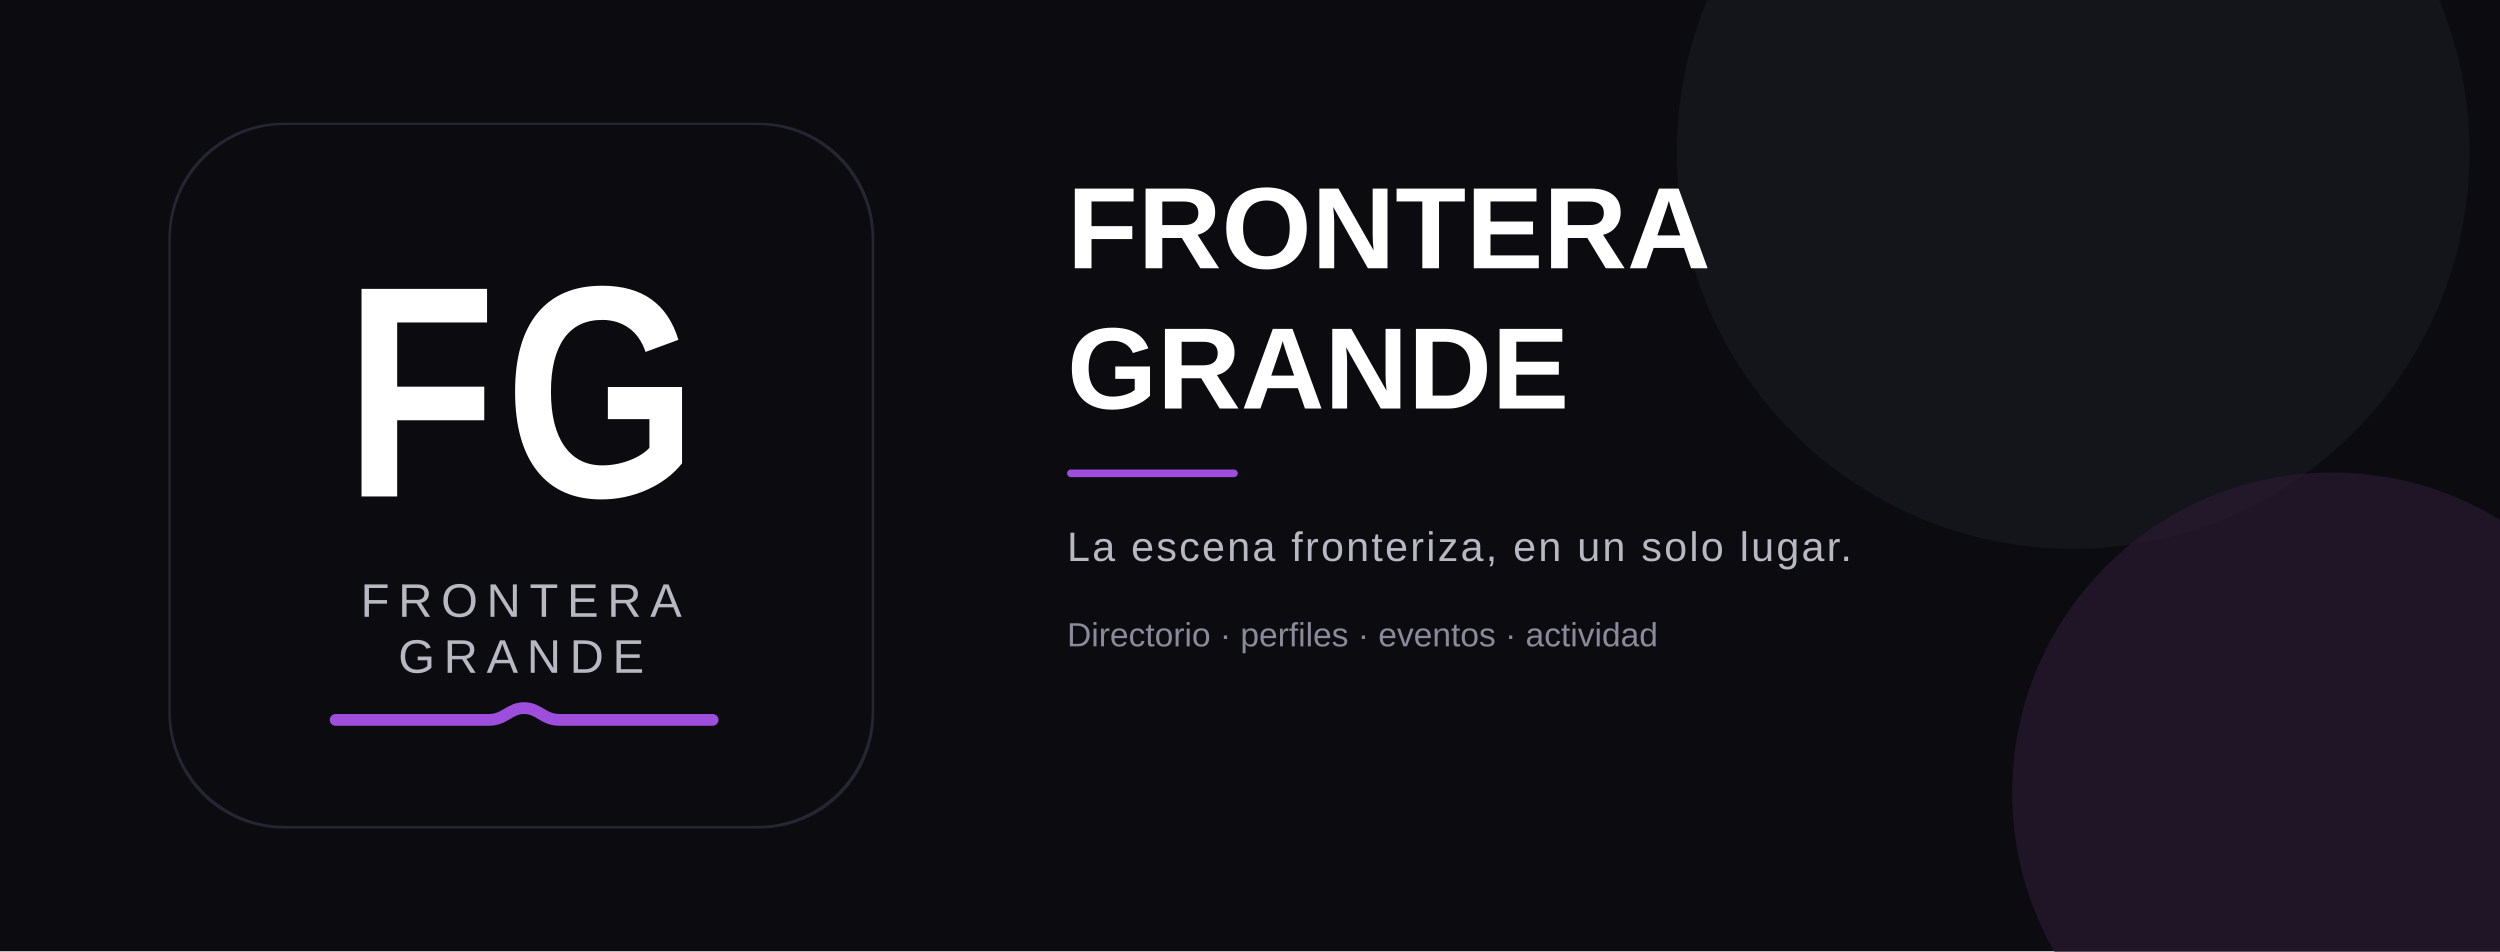
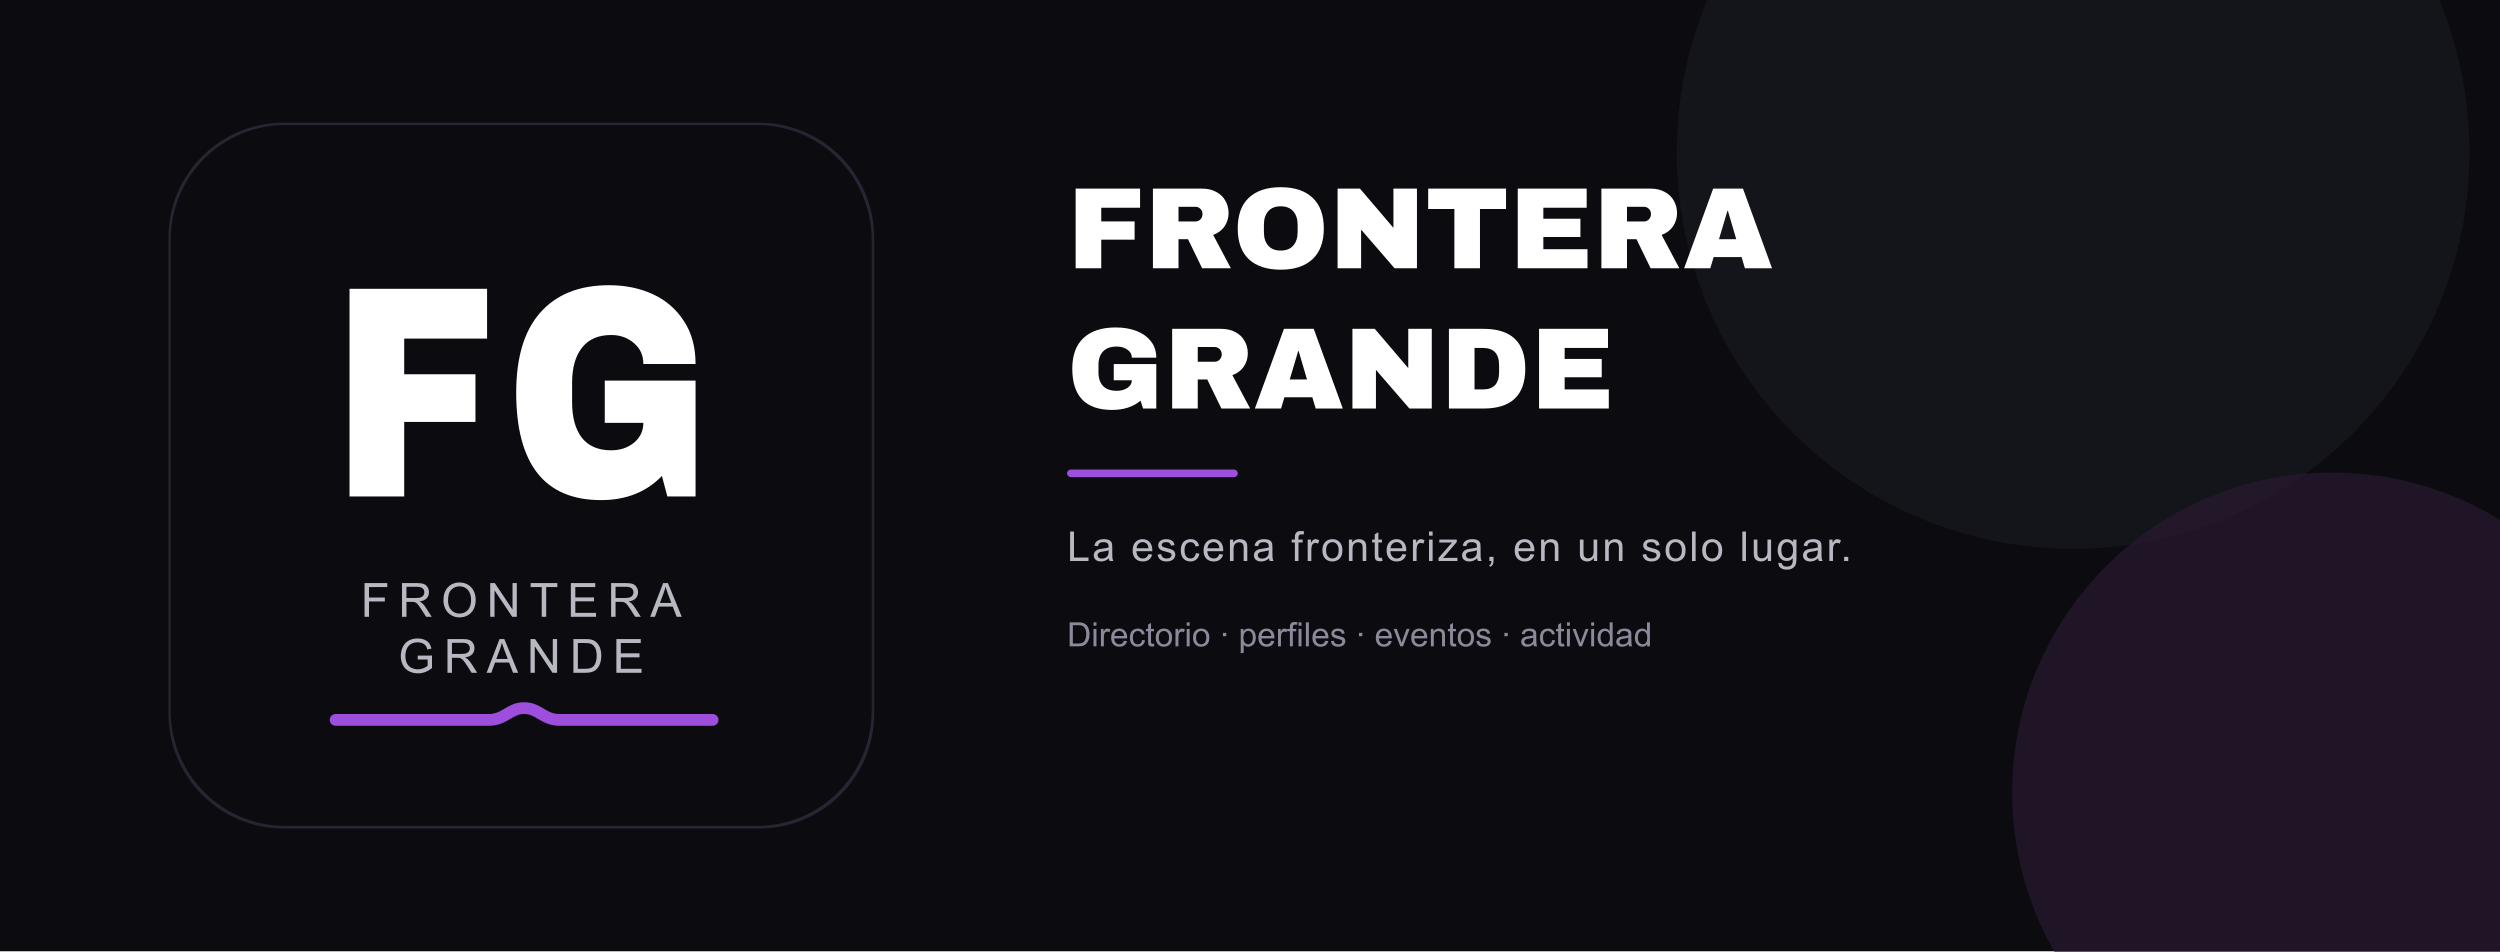
- <svg xmlns="http://www.w3.org/2000/svg" viewBox="0 0 1640 624" role="img" aria-labelledby="titulo descripcion">
-   <rect width="1640" height="624" fill="#0b0b10" />
-   <circle cx="1360" cy="100" r="260" fill="#14141b" />
-   <circle cx="1530" cy="520" r="210" fill="#2a1a33" opacity="0.65" />
-   <rect x="112" y="82" width="460" height="460" rx="74" fill="#14141b" stroke="#262633" stroke-width="3" />
-   <g transform="translate(94.6 64.6) scale(0.966)">
-     <rect x="18" y="18" width="476" height="476" rx="78" fill="#0b0b10" />
-     <text x="256" y="274" fill="#fff" text-anchor="middle" font-family="'Archivo Black', 'Arial Black', Arial, sans-serif" font-size="168" font-weight="900" letter-spacing="6" transform="translate(0 -64) scale(1 1.22)">FG</text>
-     <text x="256" y="352" fill="#b8b8c2" text-anchor="middle" font-family="Arial, Helvetica, sans-serif" font-size="32" font-weight="300" letter-spacing="6">FRONTERA</text>
-     <text x="256" y="390" fill="#b8b8c2" text-anchor="middle" font-family="Arial, Helvetica, sans-serif" font-size="32" font-weight="300" letter-spacing="6">GRANDE</text>
-     <path d="M130 422h104c11 0 14-8 24-8s13 8 24 8h104" fill="none" stroke="#9d4edd" stroke-linecap="round" stroke-width="8" />
+ <svg xmlns="http://www.w3.org/2000/svg" viewBox="0 0 1640 624" role="img" aria-labelledby="titulo descripcion" version="1.1" id="svg9">
+   <defs id="defs9" />
+   <rect width="1640" height="624" fill="#0b0b10" id="rect1" />
+   <circle cx="1360" cy="100" r="260" fill="#14141b" id="circle1" />
+   <circle cx="1530" cy="520" r="210" fill="#2a1a33" opacity="0.65" id="circle2" />
+   <rect x="112" y="82" width="460" height="460" rx="74" fill="#14141b" stroke="#262633" stroke-width="3" id="rect2" />
+   <g transform="translate(94.6 64.6) scale(0.966)" id="g5">
+     <rect x="18" y="18" width="476" height="476" rx="78" fill="#0b0b10" id="rect3" />
+     <path d="m 139.432,158.416 h 93.408 v 27.72 h -56.28 v 19.824 h 48.384 v 26.544 H 176.56 V 274 H 139.432 Z M 315.616,156.4 q 16.632,0 29.904,5.04 13.272,5.04 21,14.952 7.896,9.744 7.896,23.856 h -35.448 q 0,-7.224 -6.384,-11.592 -6.384,-4.536 -15.456,-4.536 -13.104,0 -19.824,7.056 -6.72,6.888 -6.72,19.656 v 10.752 q 0,12.768 6.72,19.824 6.72,6.888 19.824,6.888 9.072,0 15.456,-4.2 6.384,-4.368 6.384,-11.088 h -26.208 v -23.52 h 61.656 V 274 h -19.152 l -3.696,-11.424 q -15.792,13.44 -41.328,13.44 -28.728,0 -43.176,-14.952 -14.448,-15.12 -14.448,-44.856 0,-29.4 16.296,-44.52 16.464,-15.288 46.704,-15.288 z" id="text3" style="font-weight:900;font-size:168px;font-family:'Archivo Black', 'Arial Black', Arial, sans-serif;letter-spacing:6;text-anchor:middle;fill:#ffffff" transform="matrix(1,0,0,1.22,0,-64)" aria-label="FG" />
+     <path d="m 149.625,352 v -22.906 h 15.453 v 2.703 h -12.422 v 7.094 h 10.75 v 2.703 h -10.75 V 352 Z m 25.438,0 v -22.906 h 10.156 q 3.062,0 4.656,0.625 1.594,0.609 2.547,2.172 0.953,1.562 0.953,3.453 0,2.438 -1.578,4.109 -1.578,1.672 -4.875,2.125 1.203,0.578 1.828,1.141 1.328,1.219 2.516,3.047 L 195.25,352 h -3.812 l -3.031,-4.766 q -1.328,-2.062 -2.188,-3.156 -0.859,-1.094 -1.547,-1.531 -0.672,-0.438 -1.375,-0.609 -0.516,-0.109 -1.688,-0.109 h -3.516 V 352 Z m 3.031,-12.797 h 6.516 q 2.078,0 3.25,-0.422 1.172,-0.438 1.781,-1.375 0.609,-0.953 0.609,-2.062 0,-1.625 -1.188,-2.672 -1.172,-1.047 -3.719,-1.047 h -7.25 z m 25.109,1.641 q 0,-5.703 3.062,-8.922 3.062,-3.234 7.906,-3.234 3.172,0 5.719,1.516 2.547,1.516 3.875,4.234 1.344,2.703 1.344,6.141 0,3.484 -1.406,6.234 -1.406,2.75 -3.984,4.172 -2.578,1.406 -5.562,1.406 -3.234,0 -5.781,-1.562 -2.547,-1.562 -3.859,-4.266 -1.312,-2.703 -1.312,-5.719 z m 3.125,0.047 q 0,4.141 2.219,6.531 2.234,2.375 5.594,2.375 3.422,0 5.625,-2.406 2.219,-2.406 2.219,-6.828 0,-2.797 -0.953,-4.875 -0.938,-2.094 -2.766,-3.234 -1.812,-1.156 -4.078,-1.156 -3.219,0 -5.547,2.219 -2.312,2.203 -2.312,7.375 z M 234.984,352 v -22.906 h 3.109 l 12.031,17.984 v -17.984 h 2.906 V 352 h -3.109 l -12.031,-18 v 18 z m 34.969,0 v -20.203 h -7.547 v -2.703 h 18.156 v 2.703 h -7.578 V 352 Z m 19.781,0 v -22.906 h 16.562 v 2.703 h -13.531 v 7.016 H 305.438 V 341.5 h -12.672 v 7.797 h 14.062 V 352 Z m 27.328,0 v -22.906 h 10.156 q 3.062,0 4.656,0.625 1.594,0.609 2.547,2.172 0.953,1.562 0.953,3.453 0,2.438 -1.578,4.109 -1.578,1.672 -4.875,2.125 1.203,0.578 1.828,1.141 1.328,1.219 2.516,3.047 L 337.25,352 h -3.812 l -3.031,-4.766 q -1.328,-2.062 -2.188,-3.156 -0.859,-1.094 -1.547,-1.531 -0.672,-0.438 -1.375,-0.609 -0.516,-0.109 -1.688,-0.109 h -3.516 V 352 Z m 3.031,-12.797 h 6.516 q 2.078,0 3.25,-0.422 1.172,-0.438 1.781,-1.375 0.609,-0.953 0.609,-2.062 0,-1.625 -1.188,-2.672 -1.172,-1.047 -3.719,-1.047 h -7.25 z M 343.609,352 l 8.797,-22.906 h 3.266 L 365.047,352 h -3.453 l -2.672,-6.938 h -9.578 L 346.828,352 Z m 6.609,-9.406 h 7.766 L 355.594,336.25 q -1.094,-2.891 -1.625,-4.75 -0.438,2.203 -1.234,4.375 z" id="text4" style="font-weight:300;font-size:32px;font-family:Arial, Helvetica, sans-serif;letter-spacing:6;text-anchor:middle;fill:#b8b8c2" aria-label="FRONTERA" />
+     <path d="m 185.734,381.016 v -2.688 l 9.703,-0.016 v 8.5 q -2.234,1.781 -4.609,2.688 -2.375,0.891 -4.875,0.891 -3.375,0 -6.141,-1.438 -2.75,-1.453 -4.156,-4.188 -1.406,-2.734 -1.406,-6.109 0,-3.344 1.391,-6.234 1.406,-2.906 4.031,-4.312 2.625,-1.406 6.047,-1.406 2.484,0 4.484,0.812 2.016,0.797 3.156,2.234 1.141,1.438 1.734,3.75 l -2.734,0.75 q -0.516,-1.75 -1.281,-2.75 -0.766,-1 -2.188,-1.594 -1.422,-0.609 -3.156,-0.609 -2.078,0 -3.594,0.641 -1.516,0.625 -2.453,1.656 -0.922,1.031 -1.438,2.266 -0.875,2.125 -0.875,4.609 0,3.062 1.047,5.125 1.062,2.062 3.078,3.062 2.016,1 4.281,1 1.969,0 3.844,-0.75 1.875,-0.766 2.844,-1.625 v -4.266 z M 205.953,390 v -22.906 h 10.156 q 3.062,0 4.656,0.625 1.594,0.609 2.547,2.172 0.953,1.562 0.953,3.453 0,2.438 -1.578,4.109 -1.578,1.672 -4.875,2.125 1.203,0.578 1.828,1.141 1.328,1.219 2.516,3.047 L 226.141,390 h -3.812 l -3.031,-4.766 q -1.328,-2.062 -2.188,-3.156 -0.859,-1.094 -1.547,-1.531 -0.672,-0.438 -1.375,-0.609 -0.516,-0.109 -1.688,-0.109 h -3.516 V 390 Z m 3.031,-12.797 H 215.5 q 2.078,0 3.25,-0.422 1.172,-0.438 1.781,-1.375 0.609,-0.953 0.609,-2.062 0,-1.625 -1.188,-2.672 -1.172,-1.047 -3.719,-1.047 h -7.25 z M 232.5,390 l 8.797,-22.906 h 3.266 L 253.938,390 h -3.453 l -2.672,-6.938 h -9.578 L 235.719,390 Z m 6.609,-9.406 H 246.875 L 244.484,374.25 q -1.094,-2.891 -1.625,-4.75 -0.438,2.203 -1.234,4.375 z M 262.328,390 v -22.906 h 3.109 l 12.031,17.984 V 367.094 H 280.375 V 390 h -3.109 l -12.031,-18 v 18 z m 29.141,0 v -22.906 h 7.891 q 2.672,0 4.078,0.328 1.969,0.453 3.359,1.641 1.812,1.531 2.703,3.922 0.906,2.375 0.906,5.438 0,2.609 -0.609,4.625 -0.609,2.016 -1.562,3.344 -0.953,1.312 -2.094,2.078 -1.125,0.75 -2.734,1.141 Q 301.812,390 299.734,390 Z M 294.5,387.297 h 4.891 q 2.266,0 3.547,-0.422 1.297,-0.422 2.062,-1.188 1.078,-1.078 1.672,-2.891 0.609,-1.828 0.609,-4.422 0,-3.594 -1.188,-5.516 -1.172,-1.938 -2.859,-2.594 -1.219,-0.469 -3.922,-0.469 H 294.5 Z M 320.641,390 v -22.906 h 16.562 v 2.703 h -13.531 v 7.016 h 12.672 V 379.5 h -12.672 v 7.797 h 14.062 V 390 Z" id="text5" style="font-weight:300;font-size:32px;font-family:Arial, Helvetica, sans-serif;letter-spacing:6;text-anchor:middle;fill:#b8b8c2" aria-label="GRANDE" />
+     <path d="M130 422h104c11 0 14-8 24-8s13 8 24 8h104" fill="none" stroke="#9d4edd" stroke-linecap="round" stroke-width="8" id="path5" />
  </g>
-   <g transform="translate(700 176)">
-     <text fill="#fff" font-family="'Archivo Black', 'Arial Black', Arial, sans-serif" font-size="76" font-weight="900">FRONTERA</text>
-     <text y="92" fill="#fff" font-family="'Archivo Black', 'Arial Black', Arial, sans-serif" font-size="76" font-weight="900">GRANDE</text>
-     <rect y="132" width="112" height="5" rx="2.5" fill="#9d4edd" />
-     <text y="192" fill="#b8b8c2" font-family="Arial, Helvetica, sans-serif" font-size="27" font-weight="300" letter-spacing="1.5">La escena fronteriza, en un solo lugar.</text>
-     <text y="248" fill="#8a8a9a" font-family="Arial, Helvetica, sans-serif" font-size="22" font-weight="300">Directorio · perfiles · eventos · actividad</text>
+   <g transform="translate(700 176)" id="g9">
+     <path d="M 5.624,-52.288 H 47.88 v 12.54 H 22.42 v 8.968 h 21.888 v 12.008 H 22.42 V 0 H 5.624 Z m 100.32,16.036 q 0,4.788 -2.584,8.664 -2.584,3.876 -7.524,5.7 L 107.464,0 H 88.616 l -9.272,-19.076 h -6.232 V 0 h -16.796 v -52.288 h 31.996 q 5.624,0 9.576,2.204 4.028,2.128 6.004,5.852 2.052,3.648 2.052,7.98 z m -17.1,0.684 q 0,-2.052 -1.368,-3.42 -1.368,-1.368 -3.344,-1.368 h -11.02 v 9.652 h 11.02 q 1.976,0 3.344,-1.368 1.368,-1.444 1.368,-3.496 z M 140.144,-53.2 q 13.528,0 20.9,6.916 7.372,6.916 7.372,20.14 0,13.224 -7.372,20.14 -7.372,6.916 -20.9,6.916 -13.528,0 -20.9,-6.84 -7.296,-6.916 -7.296,-20.216 0,-13.3 7.296,-20.14 7.372,-6.916 20.9,-6.916 z m 0,12.54 q -5.396,0 -8.208,3.268 -2.812,3.268 -2.812,8.816 v 4.864 q 0,5.548 2.812,8.816 2.812,3.268 8.208,3.268 5.396,0 8.208,-3.268 2.888,-3.268 2.888,-8.816 v -4.864 q 0,-5.548 -2.888,-8.816 -2.812,-3.268 -8.208,-3.268 z M 214.852,0 192.888,-25.384 V 0 h -15.428 v -52.288 h 14.668 l 21.964,25.764 v -25.764 h 15.428 V 0 Z m 56.012,-38.912 V 0 h -16.796 v -38.912 h -17.176 v -13.376 h 51.072 v 13.376 z m 24.776,-13.376 h 45.22 v 12.54 h -28.424 v 7.22 h 24.32 v 12.008 h -24.32 v 7.98 h 28.956 V 0 h -45.752 z M 400.14,-36.252 q 0,4.788 -2.584,8.664 -2.584,3.876 -7.524,5.7 L 401.66,0 h -18.848 l -9.272,-19.076 h -6.232 V 0 h -16.796 v -52.288 h 31.996 q 5.624,0 9.576,2.204 4.028,2.128 6.004,5.852 2.052,3.648 2.052,7.98 z m -17.1,0.684 q 0,-2.052 -1.368,-3.42 -1.368,-1.368 -3.344,-1.368 h -11.02 v 9.652 h 11.02 q 1.976,0 3.344,-1.368 1.368,-1.444 1.368,-3.496 z M 444.676,0 l -2.204,-7.372 h -18.316 L 421.952,0 h -17.176 l 19.076,-52.288 h 19.532 L 462.46,0 Z m -17.024,-19.076 h 11.324 l -5.472,-18.62 h -0.304 z" id="text6" style="font-weight:900;font-size:76px;font-family:'Archivo Black', 'Arial Black', Arial, sans-serif;fill:#ffffff" aria-label="FRONTERA" />
+     <path d="m 31.92,38.8 q 7.524,0 13.528,2.28 6.004,2.28 9.5,6.764 3.572,4.408 3.572,10.792 H 42.484 q 0,-3.268 -2.888,-5.244 -2.888,-2.052 -6.992,-2.052 -5.928,0 -8.968,3.192 -3.04,3.116 -3.04,8.892 v 4.864 q 0,5.776 3.04,8.968 3.04,3.116 8.968,3.116 4.104,0 6.992,-1.9 2.888,-1.976 2.888,-5.016 H 30.628 V 62.816 H 58.52 V 92 h -8.664 l -1.672,-5.168 q -7.144,6.08 -18.696,6.08 -12.996,0 -19.532,-6.764 -6.536,-6.84 -6.536,-20.292 0,-13.3 7.372,-20.14 Q 18.24,38.8 31.92,38.8 Z m 86.64,16.948 q 0,4.788 -2.584,8.664 -2.584,3.876 -7.524,5.7 L 120.08,92 h -18.848 L 91.96,72.924 h -6.232 V 92 h -16.796 V 39.712 h 31.996 q 5.624,0 9.576,2.204 4.028,2.128 6.004,5.852 2.052,3.648 2.052,7.98 z m -17.1,0.684 q 0,-2.052 -1.368,-3.42 -1.368,-1.368 -3.344,-1.368 h -11.02 v 9.652 h 11.02 q 1.976,0 3.344,-1.368 1.368,-1.444 1.368,-3.496 z M 163.096,92 160.892,84.628 H 142.576 L 140.372,92 h -17.176 l 19.076,-52.288 h 19.532 L 180.88,92 Z M 146.072,72.924 h 11.324 l -5.472,-18.62 H 151.62 Z M 224.58,92 202.616,66.616 V 92 H 187.188 V 39.712 h 14.668 L 223.82,65.476 V 39.712 h 15.428 V 92 Z m 48.564,-52.288 q 27.436,0 27.436,26.144 0,26.144 -27.436,26.144 h -22.648 V 39.712 Z m -5.852,39.748 h 5.548 q 10.564,0 10.564,-11.324 v -4.56 q 0,-11.324 -10.564,-11.324 h -5.548 z M 309.624,39.712 h 45.22 v 12.54 H 326.42 v 7.22 h 24.32 V 71.48 h -24.32 v 7.98 h 28.956 V 92 h -45.752 z" id="text7" style="font-weight:900;font-size:76px;font-family:'Archivo Black', 'Arial Black', Arial, sans-serif;fill:#ffffff" aria-label="GRANDE" />
+     <rect y="132" width="112" height="5" rx="2.5" fill="#9d4edd" id="rect7" />
+     <path d="m 1.978,192 v -19.327 h 2.558 v 17.046 H 14.054 V 192 Z m 25.455,-1.727 q -1.318,1.121 -2.544,1.582 -1.213,0.461 -2.61,0.461 -2.307,0 -3.546,-1.121 -1.239,-1.134 -1.239,-2.887 0,-1.028 0.461,-1.872 0.475,-0.857 1.226,-1.371 0.765,-0.514 1.714,-0.778 0.699,-0.185 2.109,-0.356 2.874,-0.343 4.232,-0.817 0.013,-0.488 0.013,-0.62 0,-1.45 -0.672,-2.043 -0.91,-0.804 -2.703,-0.804 -1.674,0 -2.479,0.593 -0.791,0.58 -1.173,2.07 l -2.32,-0.316 q 0.316,-1.49 1.042,-2.399 0.725,-0.923 2.096,-1.411 1.371,-0.501 3.177,-0.501 1.793,0 2.914,0.422 1.121,0.422 1.648,1.068 0.527,0.633 0.738,1.608 0.119,0.606 0.119,2.188 v 3.164 q 0,3.309 0.145,4.192 0.158,0.87 0.606,1.674 h -2.479 q -0.369,-0.738 -0.475,-1.727 z m -0.198,-5.3 q -1.292,0.527 -3.876,0.896 -1.463,0.211 -2.07,0.475 -0.606,0.264 -0.936,0.778 -0.33,0.501 -0.33,1.121 0,0.949 0.712,1.582 0.725,0.633 2.109,0.633 1.371,0 2.439,-0.593 1.068,-0.606 1.569,-1.648 0.382,-0.804 0.382,-2.373 z m 26.164,2.518 2.452,0.303 q -0.58,2.149 -2.149,3.335 -1.569,1.187 -4.008,1.187 -3.072,0 -4.878,-1.885 -1.793,-1.898 -1.793,-5.313 0,-3.533 1.819,-5.484 1.819,-1.951 4.72,-1.951 2.808,0 4.588,1.912 1.78,1.912 1.78,5.379 0,0.211 -0.013,0.633 H 45.475 q 0.132,2.307 1.305,3.533 1.173,1.226 2.927,1.226 1.305,0 2.228,-0.686 0.923,-0.686 1.463,-2.188 z m -7.792,-3.836 h 7.818 q -0.158,-1.767 -0.896,-2.65 -1.134,-1.371 -2.94,-1.371 -1.635,0 -2.755,1.094 -1.107,1.094 -1.226,2.927 z m 13.774,4.166 2.347,-0.369 q 0.198,1.411 1.094,2.162 0.91,0.751 2.531,0.751 1.635,0 2.426,-0.659 0.791,-0.672 0.791,-1.569 0,-0.804 -0.699,-1.266 -0.488,-0.316 -2.426,-0.804 -2.61,-0.659 -3.625,-1.134 -1.002,-0.488 -1.529,-1.332 -0.514,-0.857 -0.514,-1.885 0,-0.936 0.422,-1.727 0.435,-0.804 1.173,-1.332 0.554,-0.409 1.503,-0.686 0.962,-0.29 2.057,-0.29 1.648,0 2.887,0.475 1.252,0.475 1.846,1.292 0.593,0.804 0.817,2.162 l -2.32,0.316 q -0.158,-1.081 -0.923,-1.688 -0.751,-0.606 -2.136,-0.606 -1.635,0 -2.333,0.541 -0.699,0.541 -0.699,1.266 0,0.461 0.29,0.831 0.29,0.382 0.91,0.633 0.356,0.132 2.096,0.606 2.518,0.672 3.507,1.107 1.002,0.422 1.569,1.239 0.567,0.817 0.567,2.03 0,1.187 -0.699,2.241 -0.686,1.042 -1.991,1.622 -1.305,0.567 -2.953,0.567 -2.729,0 -4.166,-1.134 -1.424,-1.134 -1.819,-3.362 z m 25.085,-0.949 2.333,0.303 q -0.382,2.413 -1.964,3.784 -1.569,1.358 -3.863,1.358 -2.874,0 -4.627,-1.872 -1.74,-1.885 -1.74,-5.392 0,-2.268 0.751,-3.968 0.751,-1.701 2.281,-2.544 1.542,-0.857 3.349,-0.857 2.281,0 3.731,1.16 1.45,1.147 1.859,3.27 l -2.307,0.356 q -0.33,-1.411 -1.173,-2.123 -0.831,-0.712 -2.017,-0.712 -1.793,0 -2.914,1.292 -1.121,1.279 -1.121,4.061 0,2.821 1.081,4.1 1.081,1.279 2.821,1.279 1.397,0 2.333,-0.857 0.936,-0.857 1.187,-2.637 z m 15.448,0.62 2.452,0.303 q -0.58,2.149 -2.149,3.335 -1.569,1.187 -4.008,1.187 -3.072,0 -4.878,-1.885 -1.793,-1.898 -1.793,-5.313 0,-3.533 1.819,-5.484 1.819,-1.951 4.72,-1.951 2.808,0 4.588,1.912 1.78,1.912 1.78,5.379 0,0.211 -0.013,0.633 H 91.991 q 0.132,2.307 1.305,3.533 1.173,1.226 2.927,1.226 1.305,0 2.228,-0.686 0.923,-0.686 1.463,-2.188 z m -7.792,-3.836 h 7.818 q -0.158,-1.767 -0.896,-2.65 -1.134,-1.371 -2.94,-1.371 -1.635,0 -2.755,1.094 -1.107,1.094 -1.226,2.927 z M 106.846,192 v -14.001 h 2.136 v 1.991 q 1.542,-2.307 4.456,-2.307 1.266,0 2.32,0.461 1.068,0.448 1.595,1.187 0.527,0.738 0.738,1.753 0.132,0.659 0.132,2.307 V 192 h -2.373 v -8.517 q 0,-1.45 -0.277,-2.162 -0.277,-0.725 -0.989,-1.147 -0.699,-0.435 -1.648,-0.435 -1.516,0 -2.624,0.962 -1.094,0.962 -1.094,3.652 V 192 Z m 25.652,-1.727 q -1.318,1.121 -2.544,1.582 -1.213,0.461 -2.61,0.461 -2.307,0 -3.546,-1.121 -1.239,-1.134 -1.239,-2.887 0,-1.028 0.461,-1.872 0.475,-0.857 1.226,-1.371 0.765,-0.514 1.714,-0.778 0.699,-0.185 2.109,-0.356 2.874,-0.343 4.232,-0.817 0.013,-0.488 0.013,-0.62 0,-1.45 -0.672,-2.043 -0.91,-0.804 -2.703,-0.804 -1.674,0 -2.479,0.593 -0.791,0.58 -1.173,2.07 l -2.32,-0.316 q 0.316,-1.49 1.042,-2.399 0.725,-0.923 2.096,-1.411 1.371,-0.501 3.177,-0.501 1.793,0 2.914,0.422 1.121,0.422 1.648,1.068 0.527,0.633 0.738,1.608 0.119,0.606 0.119,2.188 v 3.164 q 0,3.309 0.145,4.192 0.158,0.87 0.606,1.674 h -2.479 q -0.369,-0.738 -0.475,-1.727 z m -0.198,-5.3 q -1.292,0.527 -3.876,0.896 -1.463,0.211 -2.07,0.475 -0.606,0.264 -0.936,0.778 -0.33,0.501 -0.33,1.121 0,0.949 0.712,1.582 0.725,0.633 2.109,0.633 1.371,0 2.439,-0.593 1.068,-0.606 1.569,-1.648 0.382,-0.804 0.382,-2.373 z M 149.446,192 v -12.155 h -2.096 v -1.846 h 2.096 v -1.49 q 0,-1.411 0.25,-2.096 0.343,-0.923 1.2,-1.49 0.87,-0.58 2.426,-0.58 1.002,0 2.215,0.237 l -0.356,2.07 q -0.738,-0.132 -1.397,-0.132 -1.081,0 -1.529,0.461 -0.448,0.461 -0.448,1.727 v 1.292 h 2.729 v 1.846 h -2.729 V 192 Z m 8.408,0 v -14.001 h 2.136 v 2.123 q 0.817,-1.49 1.503,-1.964 0.699,-0.475 1.529,-0.475 1.2,0 2.439,0.765 l -0.817,2.202 q -0.87,-0.514 -1.74,-0.514 -0.778,0 -1.397,0.475 -0.62,0.461 -0.883,1.292 -0.396,1.266 -0.396,2.769 V 192 Z m 9.634,-7 q 0,-3.889 2.162,-5.761 1.806,-1.556 4.403,-1.556 2.887,0 4.72,1.898 1.833,1.885 1.833,5.221 0,2.703 -0.817,4.258 -0.804,1.542 -2.36,2.399 -1.542,0.857 -3.375,0.857 -2.94,0 -4.759,-1.885 -1.806,-1.885 -1.806,-5.432 z m 2.439,0 q 0,2.689 1.173,4.034 1.173,1.332 2.953,1.332 1.767,0 2.94,-1.345 1.173,-1.345 1.173,-4.1 0,-2.597 -1.187,-3.929 -1.173,-1.345 -2.927,-1.345 -1.78,0 -2.953,1.332 -1.173,1.332 -1.173,4.021 z M 184.888,192 v -14.001 h 2.136 v 1.991 q 1.542,-2.307 4.456,-2.307 1.266,0 2.32,0.461 1.068,0.448 1.595,1.187 0.527,0.738 0.738,1.753 0.132,0.659 0.132,2.307 V 192 h -2.373 v -8.517 q 0,-1.45 -0.277,-2.162 -0.277,-0.725 -0.989,-1.147 -0.699,-0.435 -1.648,-0.435 -1.516,0 -2.624,0.962 -1.094,0.962 -1.094,3.652 V 192 Z m 21.697,-2.123 0.343,2.096 q -1.002,0.211 -1.793,0.211 -1.292,0 -2.004,-0.409 -0.712,-0.409 -1.002,-1.068 -0.29,-0.672 -0.29,-2.808 v -8.055 h -1.74 v -1.846 h 1.74 v -3.467 l 2.36,-1.424 v 4.891 h 2.386 v 1.846 h -2.386 v 8.187 q 0,1.015 0.119,1.305 0.132,0.29 0.409,0.461 0.29,0.171 0.817,0.171 0.396,0 1.042,-0.092 z m 13.405,-2.386 2.452,0.303 q -0.58,2.149 -2.149,3.335 -1.569,1.187 -4.008,1.187 -3.072,0 -4.878,-1.885 -1.793,-1.898 -1.793,-5.313 0,-3.533 1.819,-5.484 1.819,-1.951 4.72,-1.951 2.808,0 4.588,1.912 1.78,1.912 1.78,5.379 0,0.211 -0.013,0.633 h -10.441 q 0.132,2.307 1.305,3.533 1.173,1.226 2.927,1.226 1.305,0 2.228,-0.686 0.923,-0.686 1.463,-2.188 z m -7.792,-3.836 h 7.818 q -0.158,-1.767 -0.896,-2.65 -1.134,-1.371 -2.94,-1.371 -1.635,0 -2.755,1.094 -1.107,1.094 -1.226,2.927 z M 226.896,192 v -14.001 h 2.136 v 2.123 q 0.817,-1.49 1.503,-1.964 0.699,-0.475 1.529,-0.475 1.2,0 2.439,0.765 l -0.817,2.202 q -0.87,-0.514 -1.74,-0.514 -0.778,0 -1.397,0.475 -0.62,0.461 -0.883,1.292 -0.396,1.266 -0.396,2.769 V 192 Z m 10.531,-16.598 v -2.729 h 2.373 v 2.729 z m 0,16.598 v -14.001 h 2.373 V 192 Z m 6.233,0 v -1.925 l 8.912,-10.23 q -1.516,0.079 -2.676,0.079 h -5.708 v -1.925 h 11.443 v 1.569 l -7.581,8.886 -1.463,1.622 q 1.595,-0.119 2.993,-0.119 h 6.473 V 192 Z m 25.389,-1.727 q -1.318,1.121 -2.544,1.582 -1.213,0.461 -2.61,0.461 -2.307,0 -3.546,-1.121 -1.239,-1.134 -1.239,-2.887 0,-1.028 0.461,-1.872 0.475,-0.857 1.226,-1.371 0.765,-0.514 1.714,-0.778 0.699,-0.185 2.109,-0.356 2.874,-0.343 4.232,-0.817 0.013,-0.488 0.013,-0.62 0,-1.45 -0.672,-2.043 -0.91,-0.804 -2.703,-0.804 -1.674,0 -2.479,0.593 -0.791,0.58 -1.173,2.07 l -2.32,-0.316 q 0.316,-1.49 1.042,-2.399 0.725,-0.923 2.096,-1.411 1.371,-0.501 3.177,-0.501 1.793,0 2.914,0.422 1.121,0.422 1.648,1.068 0.527,0.633 0.738,1.608 0.119,0.606 0.119,2.188 v 3.164 q 0,3.309 0.145,4.192 0.158,0.87 0.606,1.674 h -2.479 q -0.369,-0.738 -0.475,-1.727 z m -0.198,-5.3 q -1.292,0.527 -3.876,0.896 -1.463,0.211 -2.07,0.475 -0.606,0.264 -0.936,0.778 -0.33,0.501 -0.33,1.121 0,0.949 0.712,1.582 0.725,0.633 2.109,0.633 1.371,0 2.439,-0.593 1.068,-0.606 1.569,-1.648 0.382,-0.804 0.382,-2.373 z M 277.047,192 v -2.703 H 279.75 V 192 q 0,1.49 -0.527,2.399 -0.527,0.923 -1.674,1.424 l -0.659,-1.015 q 0.751,-0.33 1.107,-0.976 0.356,-0.633 0.396,-1.833 z m 26.968,-4.509 2.452,0.303 q -0.58,2.149 -2.149,3.335 -1.569,1.187 -4.008,1.187 -3.072,0 -4.878,-1.885 -1.793,-1.898 -1.793,-5.313 0,-3.533 1.819,-5.484 1.819,-1.951 4.72,-1.951 2.808,0 4.588,1.912 1.78,1.912 1.78,5.379 0,0.211 -0.013,0.633 h -10.441 q 0.132,2.307 1.305,3.533 1.173,1.226 2.927,1.226 1.305,0 2.228,-0.686 0.923,-0.686 1.463,-2.188 z m -7.792,-3.836 h 7.818 q -0.158,-1.767 -0.896,-2.65 -1.134,-1.371 -2.94,-1.371 -1.635,0 -2.755,1.094 -1.107,1.094 -1.226,2.927 z M 310.947,192 v -14.001 h 2.136 v 1.991 q 1.542,-2.307 4.456,-2.307 1.266,0 2.32,0.461 1.068,0.448 1.595,1.187 0.527,0.738 0.738,1.753 0.132,0.659 0.132,2.307 V 192 h -2.373 v -8.517 q 0,-1.45 -0.277,-2.162 -0.277,-0.725 -0.989,-1.147 -0.699,-0.435 -1.648,-0.435 -1.516,0 -2.624,0.962 -1.094,0.962 -1.094,3.652 V 192 Z m 34.693,0 v -2.057 q -1.635,2.373 -4.443,2.373 -1.239,0 -2.32,-0.475 -1.068,-0.475 -1.595,-1.187 -0.514,-0.725 -0.725,-1.767 -0.145,-0.699 -0.145,-2.215 v -8.675 h 2.373 v 7.765 q 0,1.859 0.145,2.505 0.224,0.936 0.949,1.477 0.725,0.527 1.793,0.527 1.068,0 2.004,-0.541 0.936,-0.554 1.318,-1.49 0.396,-0.949 0.396,-2.742 v -7.501 h 2.373 V 192 Z m 7.34,0 v -14.001 h 2.136 v 1.991 q 1.542,-2.307 4.456,-2.307 1.266,0 2.32,0.461 1.068,0.448 1.595,1.187 0.527,0.738 0.738,1.753 0.132,0.659 0.132,2.307 V 192 h -2.373 v -8.517 q 0,-1.45 -0.277,-2.162 -0.277,-0.725 -0.989,-1.147 -0.699,-0.435 -1.648,-0.435 -1.516,0 -2.624,0.962 -1.094,0.962 -1.094,3.652 V 192 Z m 24.568,-4.179 2.347,-0.369 q 0.198,1.411 1.094,2.162 0.91,0.751 2.531,0.751 1.635,0 2.426,-0.659 0.791,-0.672 0.791,-1.569 0,-0.804 -0.699,-1.266 -0.488,-0.316 -2.426,-0.804 -2.61,-0.659 -3.625,-1.134 -1.002,-0.488 -1.529,-1.332 -0.514,-0.857 -0.514,-1.885 0,-0.936 0.422,-1.727 0.435,-0.804 1.173,-1.332 0.554,-0.409 1.503,-0.686 0.962,-0.29 2.057,-0.29 1.648,0 2.887,0.475 1.252,0.475 1.846,1.292 0.593,0.804 0.817,2.162 l -2.32,0.316 q -0.158,-1.081 -0.923,-1.688 -0.751,-0.606 -2.136,-0.606 -1.635,0 -2.333,0.541 -0.699,0.541 -0.699,1.266 0,0.461 0.29,0.831 0.29,0.382 0.91,0.633 0.356,0.132 2.096,0.606 2.518,0.672 3.507,1.107 1.002,0.422 1.569,1.239 0.567,0.817 0.567,2.03 0,1.187 -0.699,2.241 -0.686,1.042 -1.991,1.622 -1.305,0.567 -2.953,0.567 -2.729,0 -4.166,-1.134 -1.424,-1.134 -1.819,-3.362 z m 15.066,-2.821 q 0,-3.889 2.162,-5.761 1.806,-1.556 4.403,-1.556 2.887,0 4.72,1.898 1.833,1.885 1.833,5.221 0,2.703 -0.817,4.258 -0.804,1.542 -2.36,2.399 -1.542,0.857 -3.375,0.857 -2.94,0 -4.759,-1.885 -1.806,-1.885 -1.806,-5.432 z m 2.439,0 q 0,2.689 1.173,4.034 1.173,1.332 2.953,1.332 1.767,0 2.94,-1.345 1.173,-1.345 1.173,-4.1 0,-2.597 -1.187,-3.929 -1.173,-1.345 -2.927,-1.345 -1.78,0 -2.953,1.332 -1.173,1.332 -1.173,4.021 z M 409.961,192 v -19.327 h 2.373 V 192 Z m 6.668,-7 q 0,-3.889 2.162,-5.761 1.806,-1.556 4.403,-1.556 2.887,0 4.72,1.898 1.833,1.885 1.833,5.221 0,2.703 -0.817,4.258 -0.804,1.542 -2.36,2.399 -1.542,0.857 -3.375,0.857 -2.94,0 -4.759,-1.885 -1.806,-1.885 -1.806,-5.432 z m 2.439,0 q 0,2.689 1.173,4.034 1.173,1.332 2.953,1.332 1.767,0 2.94,-1.345 1.173,-1.345 1.173,-4.1 0,-2.597 -1.187,-3.929 -1.173,-1.345 -2.927,-1.345 -1.78,0 -2.953,1.332 -1.173,1.332 -1.173,4.021 z M 442.978,192 v -19.327 h 2.373 V 192 Z m 16.727,0 v -2.057 q -1.635,2.373 -4.443,2.373 -1.239,0 -2.32,-0.475 -1.068,-0.475 -1.595,-1.187 -0.514,-0.725 -0.725,-1.767 -0.145,-0.699 -0.145,-2.215 v -8.675 h 2.373 v 7.765 q 0,1.859 0.145,2.505 0.224,0.936 0.949,1.477 0.725,0.527 1.793,0.527 1.068,0 2.004,-0.541 0.936,-0.554 1.318,-1.49 0.396,-0.949 0.396,-2.742 v -7.501 h 2.373 V 192 Z m 6.905,1.16 2.307,0.343 q 0.145,1.068 0.804,1.556 0.883,0.659 2.413,0.659 1.648,0 2.544,-0.659 0.896,-0.659 1.213,-1.846 0.185,-0.725 0.171,-3.045 Q 474.507,192 472.187,192 q -2.887,0 -4.469,-2.083 -1.582,-2.083 -1.582,-4.997 0,-2.004 0.725,-3.691 0.725,-1.701 2.096,-2.624 1.384,-0.923 3.243,-0.923 2.479,0 4.087,2.004 v -1.688 h 2.188 v 12.103 q 0,3.27 -0.672,4.627 -0.659,1.371 -2.109,2.162 -1.437,0.791 -3.546,0.791 -2.505,0 -4.047,-1.134 -1.542,-1.121 -1.49,-3.388 z m 1.964,-8.411 q 0,2.755 1.094,4.021 1.094,1.266 2.742,1.266 1.635,0 2.742,-1.252 1.107,-1.266 1.107,-3.955 0,-2.571 -1.147,-3.876 -1.134,-1.305 -2.742,-1.305 -1.582,0 -2.689,1.292 -1.107,1.279 -1.107,3.81 z m 24.123,5.524 q -1.318,1.121 -2.544,1.582 -1.213,0.461 -2.61,0.461 -2.307,0 -3.546,-1.121 -1.239,-1.134 -1.239,-2.887 0,-1.028 0.461,-1.872 0.475,-0.857 1.226,-1.371 0.765,-0.514 1.714,-0.778 0.699,-0.185 2.109,-0.356 2.874,-0.343 4.232,-0.817 0.013,-0.488 0.013,-0.62 0,-1.45 -0.672,-2.043 -0.91,-0.804 -2.703,-0.804 -1.674,0 -2.479,0.593 -0.791,0.58 -1.173,2.07 l -2.32,-0.316 q 0.316,-1.49 1.042,-2.399 0.725,-0.923 2.096,-1.411 1.371,-0.501 3.177,-0.501 1.793,0 2.914,0.422 1.121,0.422 1.648,1.068 0.527,0.633 0.738,1.608 0.119,0.606 0.119,2.188 v 3.164 q 0,3.309 0.145,4.192 0.158,0.87 0.606,1.674 h -2.479 q -0.369,-0.738 -0.475,-1.727 z m -0.198,-5.3 q -1.292,0.527 -3.876,0.896 -1.463,0.211 -2.07,0.475 -0.606,0.264 -0.936,0.778 -0.33,0.501 -0.33,1.121 0,0.949 0.712,1.582 0.725,0.633 2.109,0.633 1.371,0 2.439,-0.593 1.068,-0.606 1.569,-1.648 0.382,-0.804 0.382,-2.373 z M 500.051,192 v -14.001 h 2.136 v 2.123 q 0.817,-1.49 1.503,-1.964 0.699,-0.475 1.529,-0.475 1.2,0 2.439,0.765 l -0.817,2.202 q -0.87,-0.514 -1.74,-0.514 -0.778,0 -1.397,0.475 -0.62,0.461 -0.883,1.292 -0.396,1.266 -0.396,2.769 V 192 Z m 9.7,0 v -2.703 h 2.703 V 192 Z" id="text8" style="font-weight:300;font-size:27px;font-family:Arial, Helvetica, sans-serif;letter-spacing:1.5;fill:#b8b8c2" aria-label="La escena fronteriza, en un solo lugar." />
+     <path d="m 1.697,248 v -15.748 h 5.425 q 1.837,0 2.804,0.226 1.354,0.312 2.31,1.128 1.246,1.053 1.858,2.696 0.623,1.633 0.623,3.738 0,1.794 -0.419,3.18 -0.419,1.386 -1.074,2.299 -0.655,0.902 -1.439,1.429 -0.773,0.516 -1.88,0.784 Q 8.809,248 7.38,248 Z M 3.781,246.142 h 3.362 q 1.558,0 2.438,-0.29 0.892,-0.29 1.418,-0.816 0.741,-0.741 1.149,-1.987 0.419,-1.257 0.419,-3.04 0,-2.471 -0.816,-3.792 -0.806,-1.332 -1.966,-1.783 -0.838,-0.322 -2.696,-0.322 H 3.781 Z m 13.567,-11.666 v -2.224 h 1.934 v 2.224 z m 0,13.524 v -11.408 h 1.934 V 248 Z m 4.855,0 v -11.408 h 1.74 v 1.729 q 0.666,-1.214 1.225,-1.601 0.569,-0.387 1.246,-0.387 0.978,0 1.987,0.623 l -0.666,1.794 q -0.709,-0.419 -1.418,-0.419 -0.634,0 -1.139,0.387 -0.505,0.376 -0.72,1.053 -0.322,1.031 -0.322,2.256 V 248 Z m 15.157,-3.674 1.998,0.247 q -0.473,1.751 -1.751,2.718 -1.278,0.967 -3.266,0.967 -2.503,0 -3.975,-1.536 -1.461,-1.547 -1.461,-4.329 0,-2.879 1.482,-4.469 1.482,-1.59 3.846,-1.59 2.288,0 3.738,1.558 1.45,1.558 1.45,4.383 0,0.172 -0.011,0.516 h -8.508 q 0.107,1.88 1.063,2.879 0.956,0.999 2.385,0.999 1.063,0 1.815,-0.559 0.752,-0.559 1.192,-1.783 z m -6.349,-3.126 h 6.37 q -0.129,-1.439 -0.73,-2.159 -0.924,-1.117 -2.396,-1.117 -1.332,0 -2.245,0.892 -0.902,0.892 -0.999,2.385 z m 18.219,2.621 1.901,0.247 q -0.312,1.966 -1.601,3.083 -1.278,1.106 -3.147,1.106 -2.342,0 -3.771,-1.525 -1.418,-1.536 -1.418,-4.394 0,-1.848 0.612,-3.233 0.612,-1.386 1.858,-2.073 1.257,-0.698 2.729,-0.698 1.858,0 3.04,0.945 1.182,0.935 1.515,2.664 l -1.88,0.29 q -0.269,-1.149 -0.956,-1.729 -0.677,-0.58 -1.644,-0.58 -1.461,0 -2.374,1.053 -0.913,1.042 -0.913,3.309 0,2.299 0.881,3.341 0.881,1.042 2.299,1.042 1.139,0 1.901,-0.698 0.763,-0.698 0.967,-2.148 z m 7.777,2.449 0.279,1.708 q -0.816,0.172 -1.461,0.172 -1.053,0 -1.633,-0.333 -0.58,-0.333 -0.816,-0.87 -0.236,-0.548 -0.236,-2.288 v -6.563 h -1.418 v -1.504 h 1.418 v -2.825 l 1.923,-1.16 v 3.985 h 1.944 v 1.504 h -1.944 v 6.671 q 0,0.827 0.097,1.063 0.107,0.236 0.333,0.376 0.236,0.14 0.666,0.14 0.322,0 0.849,-0.075 z m 1.171,-3.975 q 0,-3.169 1.762,-4.694 1.472,-1.268 3.588,-1.268 2.353,0 3.846,1.547 1.493,1.536 1.493,4.254 0,2.202 -0.666,3.47 -0.655,1.257 -1.923,1.955 -1.257,0.698 -2.75,0.698 -2.396,0 -3.878,-1.536 -1.472,-1.536 -1.472,-4.426 z m 1.987,0 q 0,2.191 0.956,3.287 0.956,1.085 2.406,1.085 1.439,0 2.396,-1.096 0.956,-1.096 0.956,-3.341 0,-2.116 -0.967,-3.201 -0.956,-1.096 -2.385,-1.096 -1.45,0 -2.406,1.085 -0.956,1.085 -0.956,3.276 z M 71.113,248 v -11.408 h 1.74 v 1.729 q 0.666,-1.214 1.225,-1.601 0.569,-0.387 1.246,-0.387 0.978,0 1.987,0.623 l -0.666,1.794 q -0.709,-0.419 -1.418,-0.419 -0.634,0 -1.139,0.387 -0.505,0.376 -0.72,1.053 -0.322,1.031 -0.322,2.256 V 248 Z m 7.358,-13.524 v -2.224 h 1.934 v 2.224 z m 0,13.524 v -11.408 h 1.934 V 248 Z m 4.157,-5.704 q 0,-3.169 1.762,-4.694 1.472,-1.268 3.588,-1.268 2.353,0 3.846,1.547 1.493,1.536 1.493,4.254 0,2.202 -0.666,3.47 -0.655,1.257 -1.923,1.955 -1.257,0.698 -2.75,0.698 -2.396,0 -3.878,-1.536 -1.472,-1.536 -1.472,-4.426 z m 1.987,0 q 0,2.191 0.956,3.287 0.956,1.085 2.406,1.085 1.439,0 2.396,-1.096 0.956,-1.096 0.956,-3.341 0,-2.116 -0.967,-3.201 -0.956,-1.096 -2.385,-1.096 -1.45,0 -2.406,1.085 -0.956,1.085 -0.956,3.276 z m 17.617,-0.945 v -2.202 h 2.202 v 2.202 z m 11.688,11.021 V 236.592 h 1.762 v 1.482 q 0.623,-0.87 1.407,-1.3 0.784,-0.44 1.901,-0.44 1.461,0 2.578,0.752 1.117,0.752 1.687,2.127 0.569,1.364 0.569,2.997 0,1.751 -0.634,3.158 -0.623,1.396 -1.826,2.148 -1.192,0.741 -2.514,0.741 -0.967,0 -1.74,-0.408 -0.763,-0.408 -1.257,-1.031 v 5.554 z m 1.751,-10.012 q 0,2.202 0.892,3.255 0.892,1.053 2.159,1.053 1.289,0 2.202,-1.085 0.924,-1.096 0.924,-3.384 0,-2.181 -0.902,-3.266 -0.892,-1.085 -2.138,-1.085 -1.235,0 -2.191,1.16 -0.945,1.149 -0.945,3.352 z m 18.294,1.966 1.998,0.247 q -0.473,1.751 -1.751,2.718 -1.278,0.967 -3.266,0.967 -2.503,0 -3.975,-1.536 -1.461,-1.547 -1.461,-4.329 0,-2.879 1.482,-4.469 1.482,-1.59 3.846,-1.59 2.288,0 3.738,1.558 1.45,1.558 1.45,4.383 0,0.172 -0.011,0.516 h -8.508 q 0.107,1.88 1.063,2.879 0.956,0.999 2.385,0.999 1.063,0 1.815,-0.559 0.752,-0.559 1.192,-1.783 z m -6.349,-3.126 h 6.37 q -0.129,-1.439 -0.73,-2.159 -0.924,-1.117 -2.396,-1.117 -1.332,0 -2.245,0.892 -0.902,0.892 -0.999,2.385 z M 138.37,248 v -11.408 h 1.74 v 1.729 q 0.666,-1.214 1.225,-1.601 0.569,-0.387 1.246,-0.387 0.978,0 1.987,0.623 l -0.666,1.794 q -0.709,-0.419 -1.418,-0.419 -0.634,0 -1.139,0.387 -0.505,0.376 -0.72,1.053 -0.322,1.031 -0.322,2.256 V 248 Z m 7.81,0 v -9.904 h -1.708 v -1.504 h 1.708 v -1.214 q 0,-1.149 0.204,-1.708 0.279,-0.752 0.978,-1.214 0.709,-0.473 1.977,-0.473 0.816,0 1.805,0.193 l -0.29,1.687 q -0.602,-0.107 -1.139,-0.107 -0.881,0 -1.246,0.376 -0.365,0.376 -0.365,1.407 v 1.053 h 2.224 v 1.504 h -2.224 V 248 Z m 5.661,-13.524 v -2.224 h 1.934 v 2.224 z m 0,13.524 v -11.408 h 1.934 V 248 Z m 4.834,0 v -15.748 h 1.934 V 248 Z m 12.74,-3.674 1.998,0.247 q -0.473,1.751 -1.751,2.718 -1.278,0.967 -3.266,0.967 -2.503,0 -3.975,-1.536 -1.461,-1.547 -1.461,-4.329 0,-2.879 1.482,-4.469 1.482,-1.59 3.846,-1.59 2.288,0 3.738,1.558 1.45,1.558 1.45,4.383 0,0.172 -0.011,0.516 h -8.508 q 0.107,1.88 1.063,2.879 0.956,0.999 2.385,0.999 1.063,0 1.815,-0.559 0.752,-0.559 1.192,-1.783 z m -6.349,-3.126 h 6.37 q -0.129,-1.439 -0.73,-2.159 -0.924,-1.117 -2.396,-1.117 -1.332,0 -2.245,0.892 -0.902,0.892 -0.999,2.385 z m 10.001,3.395 1.912,-0.301 q 0.161,1.149 0.892,1.762 0.741,0.612 2.062,0.612 1.332,0 1.977,-0.537 0.645,-0.548 0.645,-1.278 0,-0.655 -0.569,-1.031 -0.397,-0.258 -1.977,-0.655 -2.127,-0.537 -2.954,-0.924 -0.816,-0.397 -1.246,-1.085 -0.419,-0.698 -0.419,-1.536 0,-0.763 0.344,-1.407 0.354,-0.655 0.956,-1.085 0.451,-0.333 1.225,-0.559 0.784,-0.236 1.676,-0.236 1.343,0 2.353,0.387 1.021,0.387 1.504,1.053 0.483,0.655 0.666,1.762 l -1.891,0.258 q -0.129,-0.881 -0.752,-1.375 -0.612,-0.494 -1.74,-0.494 -1.332,0 -1.901,0.44 -0.569,0.44 -0.569,1.031 0,0.376 0.236,0.677 0.236,0.312 0.741,0.516 0.29,0.107 1.708,0.494 2.052,0.548 2.857,0.902 0.816,0.344 1.278,1.01 0.462,0.666 0.462,1.654 0,0.967 -0.569,1.826 -0.559,0.849 -1.622,1.321 -1.063,0.462 -2.406,0.462 -2.224,0 -3.395,-0.924 -1.16,-0.924 -1.482,-2.739 z m 18.423,-3.244 v -2.202 h 2.202 v 2.202 z m 19.497,2.976 1.998,0.247 q -0.473,1.751 -1.751,2.718 -1.278,0.967 -3.266,0.967 -2.503,0 -3.975,-1.536 -1.461,-1.547 -1.461,-4.329 0,-2.879 1.482,-4.469 1.482,-1.59 3.846,-1.59 2.288,0 3.738,1.558 1.45,1.558 1.45,4.383 0,0.172 -0.011,0.516 h -8.508 q 0.107,1.88 1.063,2.879 0.956,0.999 2.385,0.999 1.063,0 1.815,-0.559 0.752,-0.559 1.192,-1.783 z m -6.349,-3.126 h 6.37 q -0.129,-1.439 -0.73,-2.159 -0.924,-1.117 -2.396,-1.117 -1.332,0 -2.245,0.892 -0.902,0.892 -0.999,2.385 z M 218.582,248 214.242,236.592 h 2.041 l 2.449,6.832 q 0.397,1.106 0.73,2.299 0.258,-0.902 0.72,-2.17 l 2.535,-6.961 h 1.987 L 220.387,248 Z m 15.641,-3.674 1.998,0.247 q -0.473,1.751 -1.751,2.718 -1.278,0.967 -3.266,0.967 -2.503,0 -3.975,-1.536 -1.461,-1.547 -1.461,-4.329 0,-2.879 1.482,-4.469 1.482,-1.59 3.846,-1.59 2.288,0 3.738,1.558 1.45,1.558 1.45,4.383 0,0.172 -0.011,0.516 h -8.508 q 0.107,1.88 1.063,2.879 0.956,0.999 2.385,0.999 1.063,0 1.815,-0.559 0.752,-0.559 1.192,-1.783 z m -6.349,-3.126 h 6.37 q -0.129,-1.439 -0.73,-2.159 -0.924,-1.117 -2.396,-1.117 -1.332,0 -2.245,0.892 -0.902,0.892 -0.999,2.385 z M 238.648,248 v -11.408 h 1.74 v 1.622 q 1.257,-1.88 3.631,-1.88 1.031,0 1.891,0.376 0.87,0.365 1.3,0.967 0.43,0.602 0.602,1.429 0.107,0.537 0.107,1.88 V 248 h -1.934 v -6.939 q 0,-1.182 -0.226,-1.762 -0.226,-0.591 -0.806,-0.935 -0.569,-0.354 -1.343,-0.354 -1.235,0 -2.138,0.784 -0.892,0.784 -0.892,2.976 V 248 Z m 16.457,-1.729 0.279,1.708 q -0.816,0.172 -1.461,0.172 -1.053,0 -1.633,-0.333 -0.58,-0.333 -0.816,-0.87 -0.236,-0.548 -0.236,-2.288 v -6.563 h -1.418 v -1.504 h 1.418 v -2.825 l 1.923,-1.16 v 3.985 h 1.944 v 1.504 h -1.944 v 6.671 q 0,0.827 0.097,1.063 0.107,0.236 0.333,0.376 0.236,0.14 0.666,0.14 0.322,0 0.849,-0.075 z m 1.171,-3.975 q 0,-3.169 1.762,-4.694 1.472,-1.268 3.588,-1.268 2.353,0 3.846,1.547 1.493,1.536 1.493,4.254 0,2.202 -0.666,3.47 -0.655,1.257 -1.923,1.955 -1.257,0.698 -2.75,0.698 -2.396,0 -3.878,-1.536 -1.472,-1.536 -1.472,-4.426 z m 1.987,0 q 0,2.191 0.956,3.287 0.956,1.085 2.406,1.085 1.439,0 2.396,-1.096 0.956,-1.096 0.956,-3.341 0,-2.116 -0.967,-3.201 -0.956,-1.096 -2.385,-1.096 -1.45,0 -2.406,1.085 -0.956,1.085 -0.956,3.276 z m 10.194,2.299 1.912,-0.301 q 0.161,1.149 0.892,1.762 0.741,0.612 2.062,0.612 1.332,0 1.977,-0.537 0.645,-0.548 0.645,-1.278 0,-0.655 -0.569,-1.031 -0.397,-0.258 -1.977,-0.655 -2.127,-0.537 -2.954,-0.924 -0.816,-0.397 -1.246,-1.085 -0.419,-0.698 -0.419,-1.536 0,-0.763 0.344,-1.407 0.354,-0.655 0.956,-1.085 0.451,-0.333 1.225,-0.559 0.784,-0.236 1.676,-0.236 1.343,0 2.353,0.387 1.021,0.387 1.504,1.053 0.483,0.655 0.666,1.762 l -1.891,0.258 q -0.129,-0.881 -0.752,-1.375 -0.612,-0.494 -1.74,-0.494 -1.332,0 -1.901,0.44 -0.569,0.44 -0.569,1.031 0,0.376 0.236,0.677 0.236,0.312 0.741,0.516 0.29,0.107 1.708,0.494 2.052,0.548 2.857,0.902 0.816,0.344 1.278,1.01 0.462,0.666 0.462,1.654 0,0.967 -0.569,1.826 -0.559,0.849 -1.622,1.321 -1.063,0.462 -2.406,0.462 -2.224,0 -3.395,-0.924 -1.16,-0.924 -1.482,-2.739 z m 18.423,-3.244 v -2.202 h 2.202 v 2.202 z m 19.132,5.242 q -1.074,0.913 -2.073,1.289 -0.988,0.376 -2.127,0.376 -1.88,0 -2.89,-0.913 -1.01,-0.924 -1.01,-2.353 0,-0.838 0.376,-1.525 0.387,-0.698 0.999,-1.117 0.623,-0.419 1.396,-0.634 0.569,-0.15 1.719,-0.29 2.342,-0.279 3.448,-0.666 0.011,-0.397 0.011,-0.505 0,-1.182 -0.548,-1.665 -0.741,-0.655 -2.202,-0.655 -1.364,0 -2.02,0.483 -0.645,0.473 -0.956,1.687 l -1.891,-0.258 q 0.258,-1.214 0.849,-1.955 0.591,-0.752 1.708,-1.149 1.117,-0.408 2.589,-0.408 1.461,0 2.374,0.344 0.913,0.344 1.343,0.87 0.43,0.516 0.602,1.311 0.097,0.494 0.097,1.783 v 2.578 q 0,2.696 0.118,3.416 0.129,0.709 0.494,1.364 h -2.02 q -0.301,-0.602 -0.387,-1.407 z m -0.161,-4.318 q -1.053,0.43 -3.158,0.73 -1.192,0.172 -1.687,0.387 -0.494,0.215 -0.763,0.634 -0.269,0.408 -0.269,0.913 0,0.773 0.58,1.289 0.591,0.516 1.719,0.516 1.117,0 1.987,-0.483 0.87,-0.494 1.278,-1.343 0.312,-0.655 0.312,-1.934 z m 12.396,1.547 1.901,0.247 q -0.312,1.966 -1.601,3.083 -1.278,1.106 -3.147,1.106 -2.342,0 -3.771,-1.525 -1.418,-1.536 -1.418,-4.394 0,-1.848 0.612,-3.233 0.612,-1.386 1.858,-2.073 1.257,-0.698 2.729,-0.698 1.858,0 3.04,0.945 1.182,0.935 1.515,2.664 l -1.88,0.29 q -0.269,-1.149 -0.956,-1.729 -0.677,-0.58 -1.644,-0.58 -1.461,0 -2.374,1.053 -0.913,1.042 -0.913,3.309 0,2.299 0.881,3.341 0.881,1.042 2.299,1.042 1.139,0 1.901,-0.698 0.763,-0.698 0.967,-2.148 z m 7.777,2.449 0.279,1.708 q -0.816,0.172 -1.461,0.172 -1.053,0 -1.633,-0.333 -0.58,-0.333 -0.816,-0.87 -0.236,-0.548 -0.236,-2.288 v -6.563 h -1.418 v -1.504 h 1.418 v -2.825 l 1.923,-1.16 v 3.985 h 1.944 v 1.504 h -1.944 v 6.671 q 0,0.827 0.097,1.063 0.107,0.236 0.333,0.376 0.236,0.14 0.666,0.14 0.322,0 0.849,-0.075 z m 1.901,-11.795 v -2.224 h 1.934 v 2.224 z m 0,13.524 v -11.408 h 1.934 V 248 Z m 8.046,0 -4.34,-11.408 h 2.041 l 2.449,6.832 q 0.397,1.106 0.73,2.299 0.258,-0.902 0.72,-2.17 l 2.535,-6.961 h 1.987 L 337.777,248 Z m 7.842,-13.524 v -2.224 h 1.934 v 2.224 z m 0,13.524 v -11.408 h 1.934 V 248 Z m 12.278,0 v -1.439 q -1.085,1.697 -3.19,1.697 -1.364,0 -2.514,-0.752 -1.139,-0.752 -1.772,-2.095 -0.623,-1.354 -0.623,-3.104 0,-1.708 0.569,-3.094 0.569,-1.396 1.708,-2.138 1.139,-0.741 2.546,-0.741 1.031,0 1.837,0.44 0.806,0.43 1.311,1.128 v -5.65 h 1.923 V 248 Z m -6.112,-5.693 q 0,2.191 0.924,3.276 0.924,1.085 2.181,1.085 1.268,0 2.148,-1.031 0.892,-1.042 0.892,-3.169 0,-2.342 -0.902,-3.438 -0.902,-1.096 -2.224,-1.096 -1.289,0 -2.159,1.053 -0.859,1.053 -0.859,3.319 z m 18.391,4.286 q -1.074,0.913 -2.073,1.289 -0.988,0.376 -2.127,0.376 -1.88,0 -2.89,-0.913 -1.01,-0.924 -1.01,-2.353 0,-0.838 0.376,-1.525 0.387,-0.698 0.999,-1.117 0.623,-0.419 1.396,-0.634 0.569,-0.15 1.719,-0.29 2.342,-0.279 3.448,-0.666 0.011,-0.397 0.011,-0.505 0,-1.182 -0.548,-1.665 -0.741,-0.655 -2.202,-0.655 -1.364,0 -2.02,0.483 -0.645,0.473 -0.956,1.687 l -1.891,-0.258 q 0.258,-1.214 0.849,-1.955 0.591,-0.752 1.708,-1.149 1.117,-0.408 2.589,-0.408 1.461,0 2.374,0.344 0.913,0.344 1.343,0.87 0.43,0.516 0.602,1.311 0.097,0.494 0.097,1.783 v 2.578 q 0,2.696 0.118,3.416 0.129,0.709 0.494,1.364 h -2.02 q -0.301,-0.602 -0.387,-1.407 z m -0.161,-4.318 q -1.053,0.43 -3.158,0.73 -1.192,0.172 -1.687,0.387 -0.494,0.215 -0.763,0.634 -0.269,0.408 -0.269,0.913 0,0.773 0.58,1.289 0.591,0.516 1.719,0.516 1.117,0 1.987,-0.483 0.87,-0.494 1.278,-1.343 0.312,-0.655 0.312,-1.934 z M 380.563,248 v -1.439 q -1.085,1.697 -3.19,1.697 -1.364,0 -2.514,-0.752 -1.139,-0.752 -1.772,-2.095 -0.623,-1.354 -0.623,-3.104 0,-1.708 0.569,-3.094 0.569,-1.396 1.708,-2.138 1.139,-0.741 2.546,-0.741 1.031,0 1.837,0.44 0.806,0.43 1.311,1.128 v -5.65 h 1.923 V 248 Z m -6.112,-5.693 q 0,2.191 0.924,3.276 0.924,1.085 2.181,1.085 1.268,0 2.148,-1.031 0.892,-1.042 0.892,-3.169 0,-2.342 -0.902,-3.438 -0.902,-1.096 -2.224,-1.096 -1.289,0 -2.159,1.053 -0.859,1.053 -0.859,3.319 z" id="text9" style="font-weight:300;font-size:22px;font-family:Arial, Helvetica, sans-serif;fill:#8a8a9a" aria-label="Directorio · perfiles · eventos · actividad" />
  </g>
</svg>
